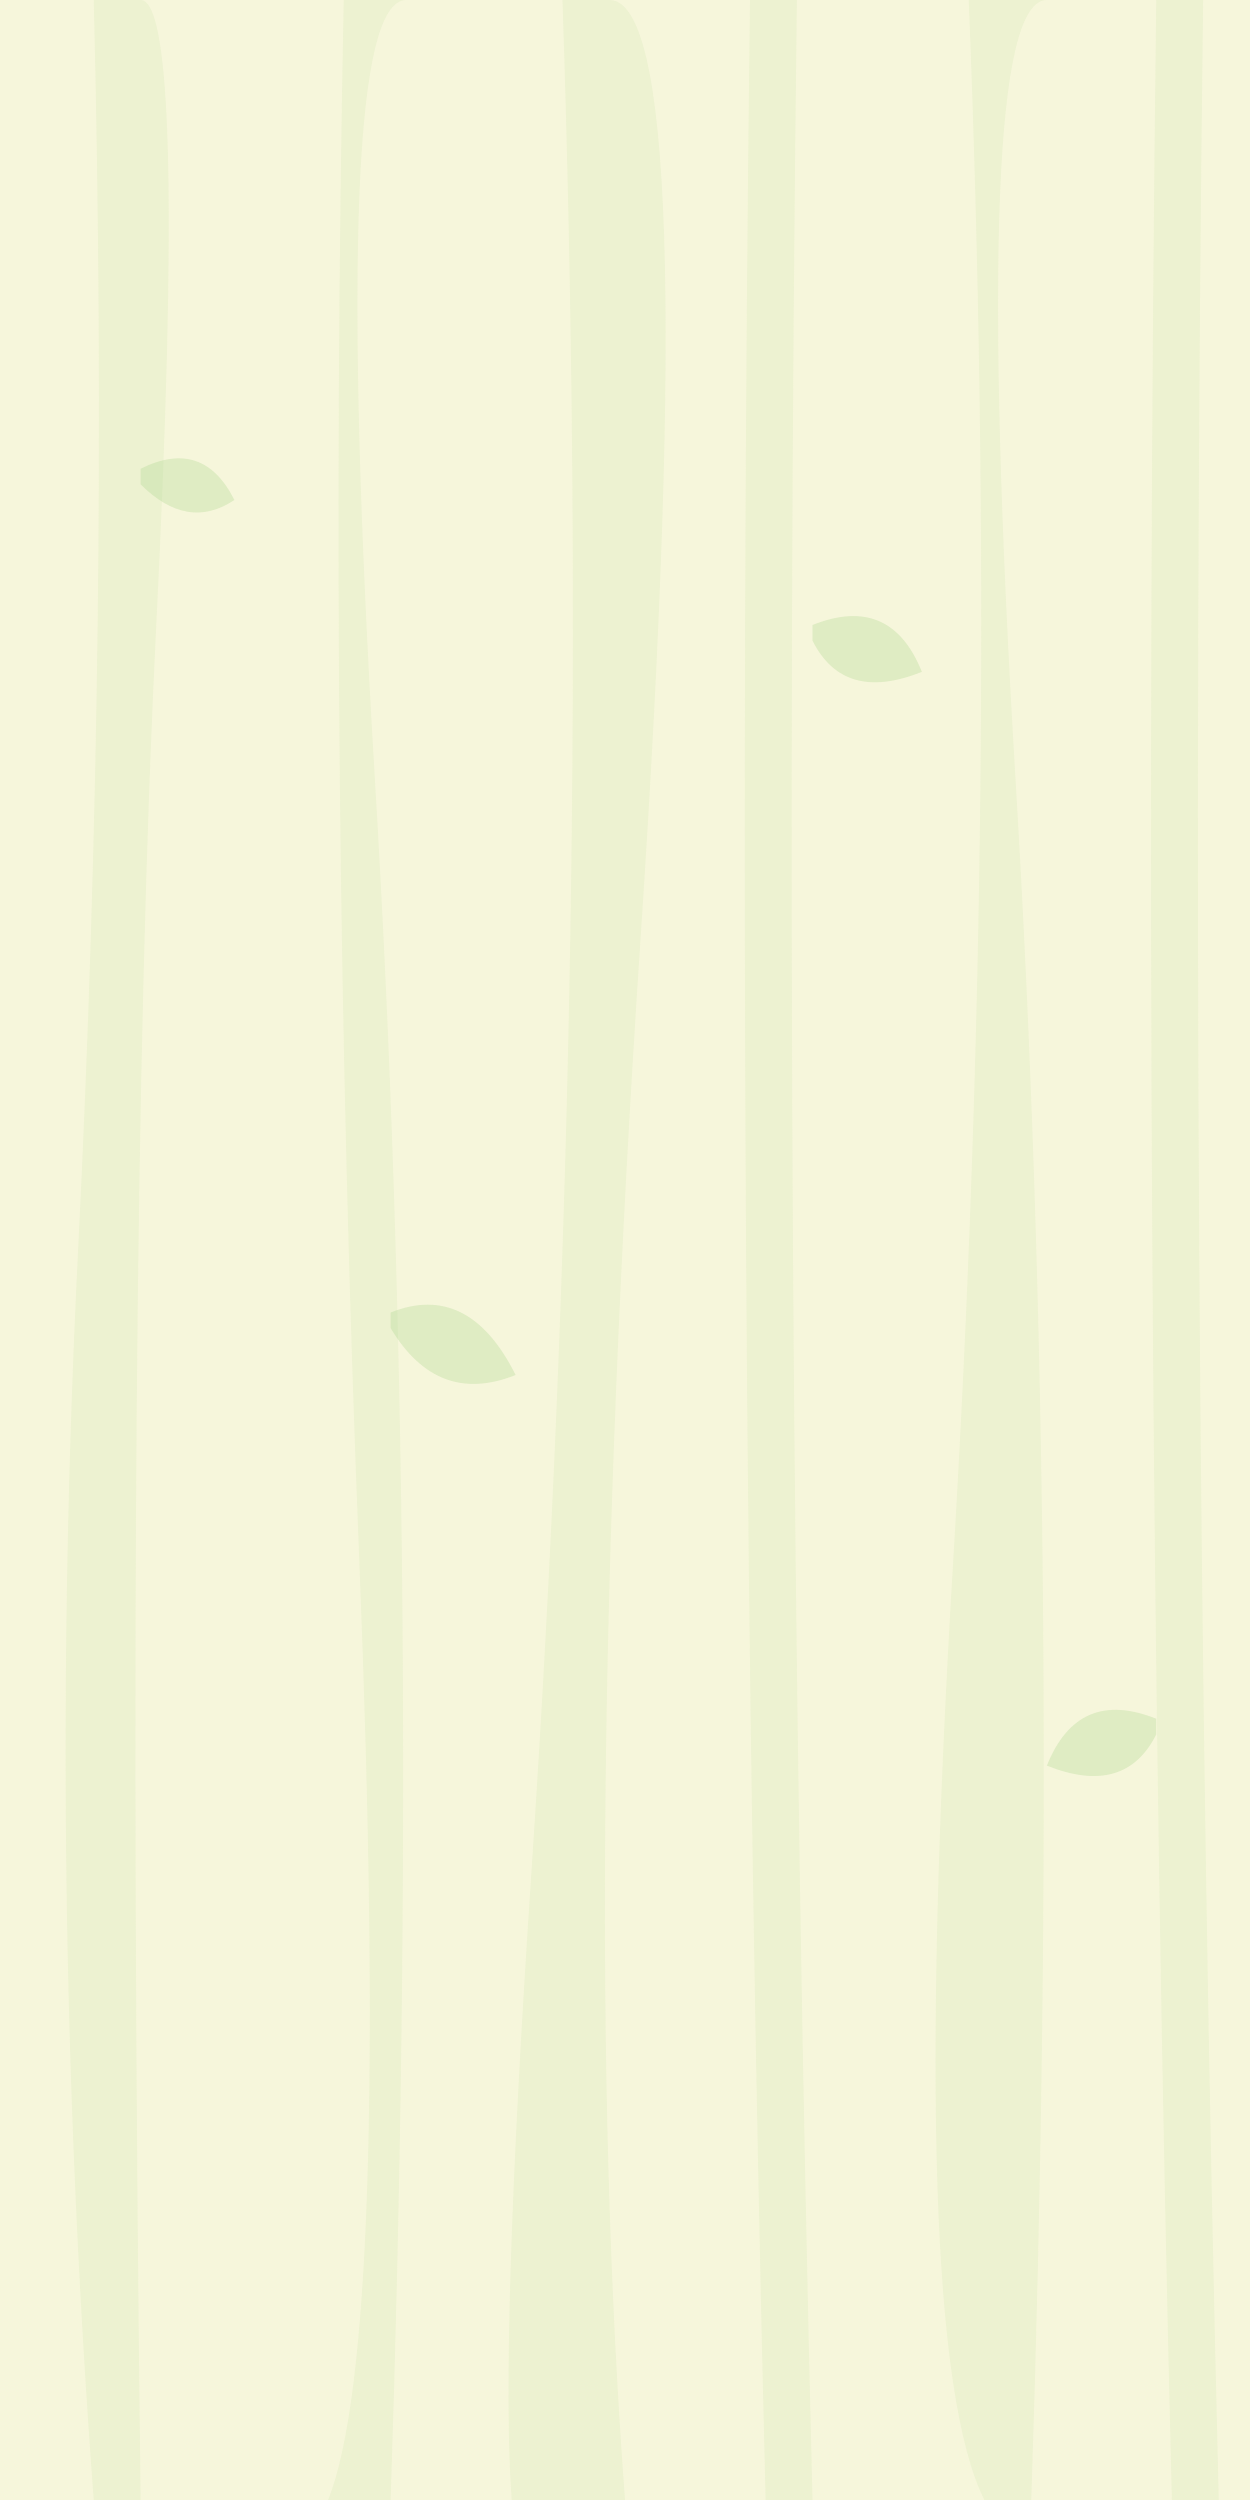
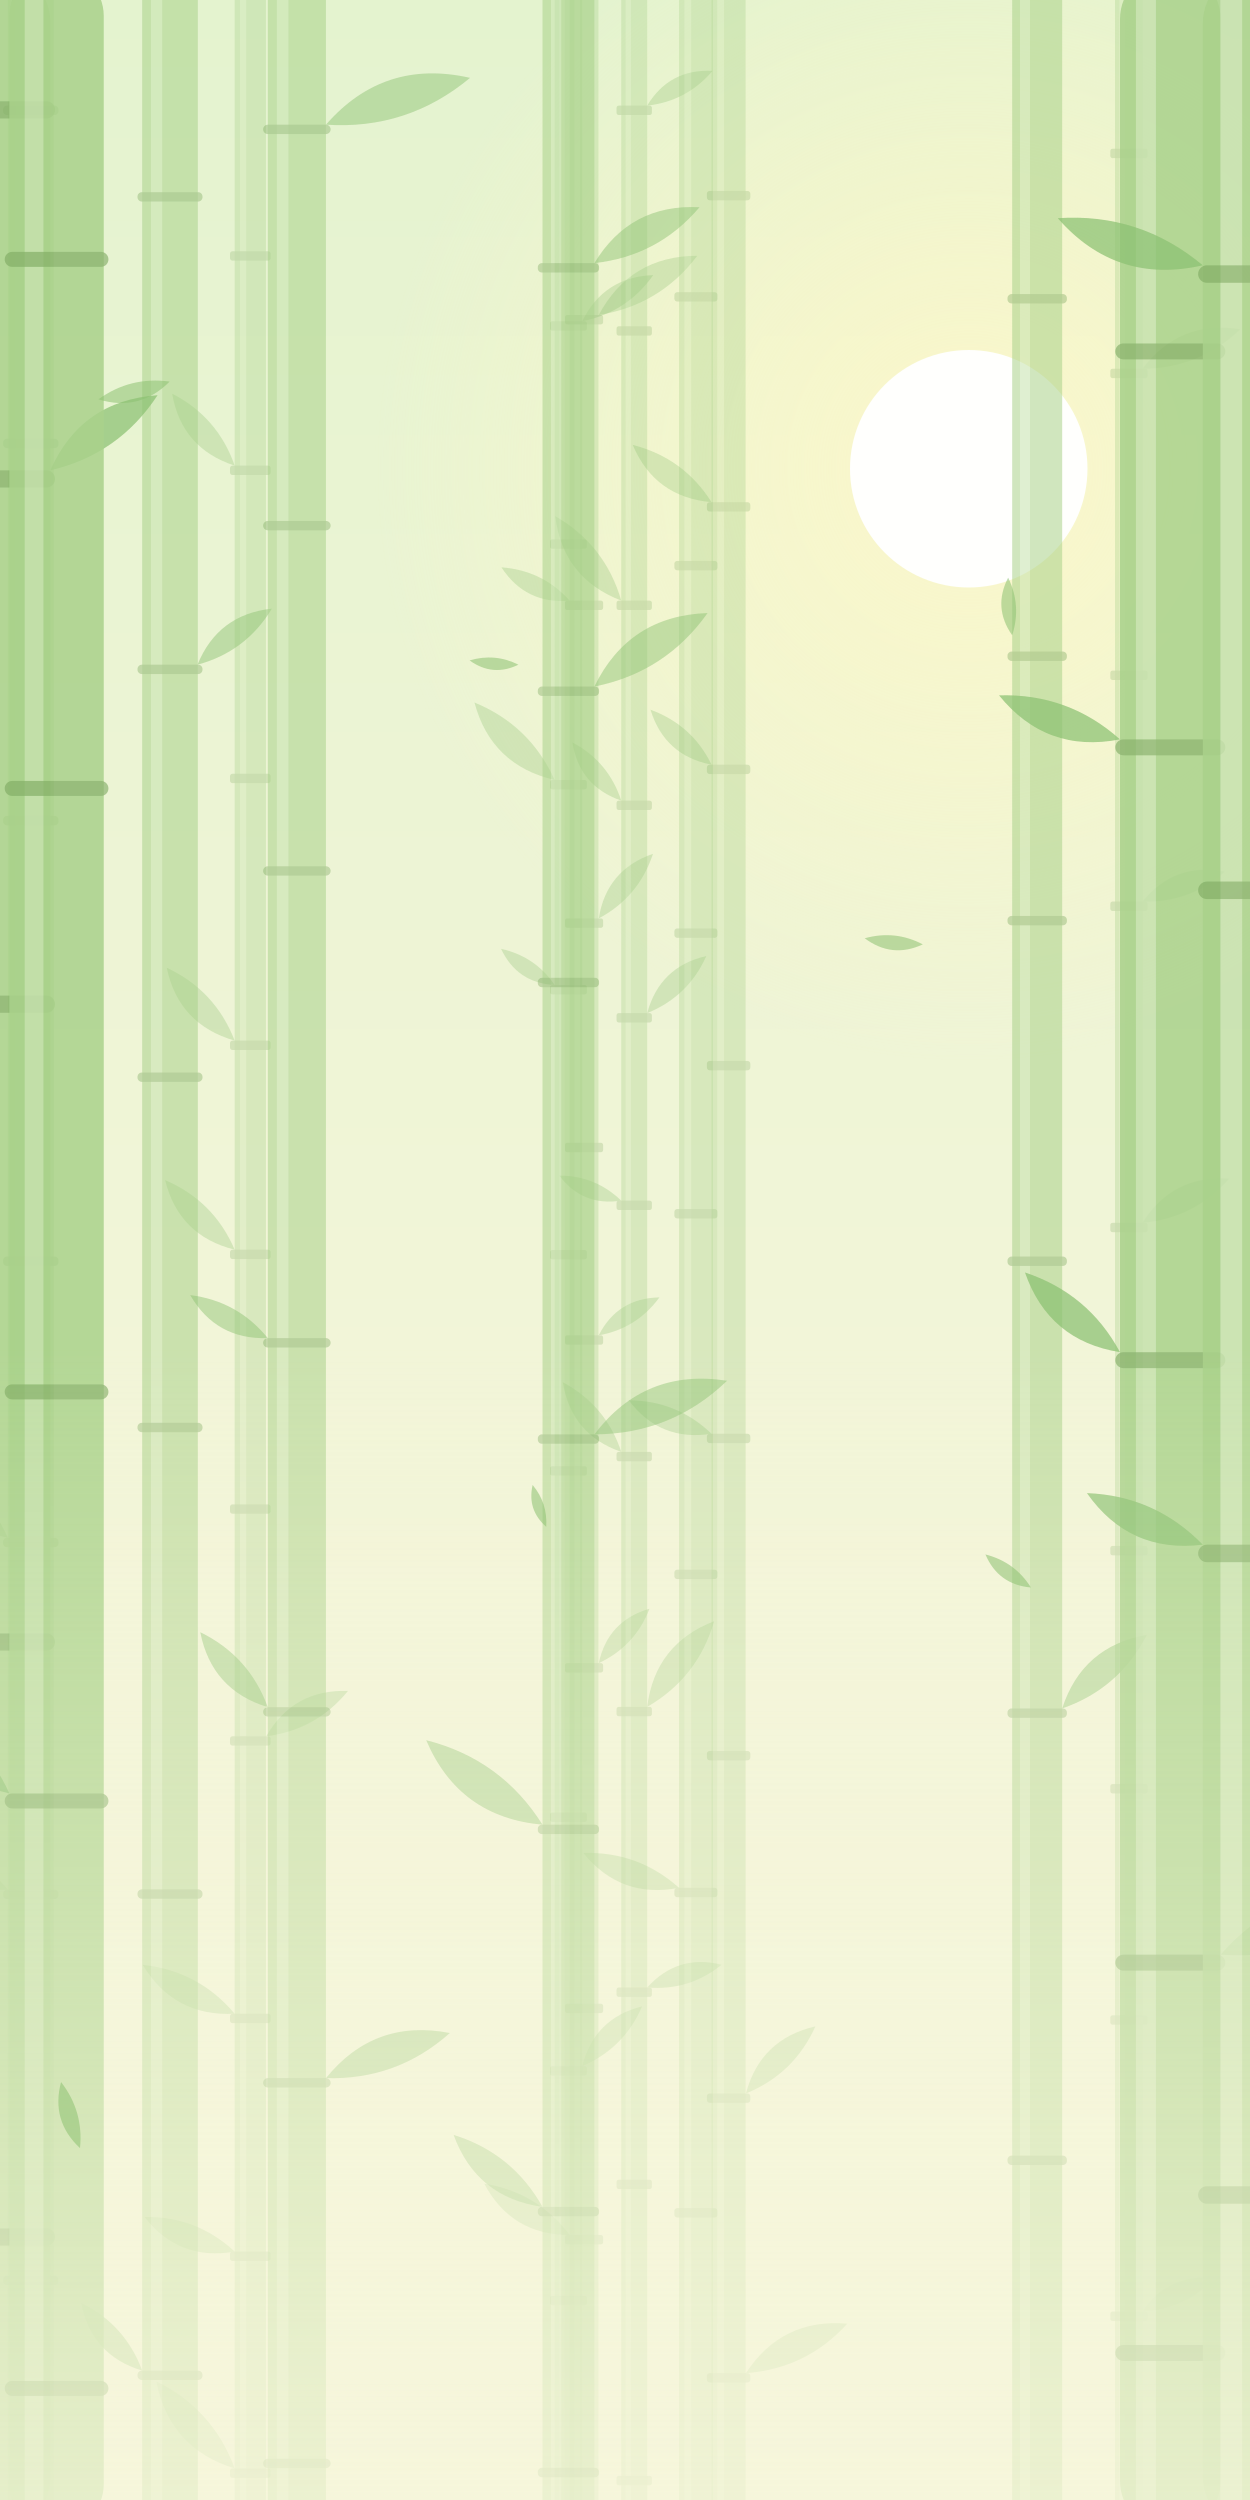
<svg xmlns="http://www.w3.org/2000/svg" viewBox="0 0 400 800">
-   <path d="M0,0h400v800h-400z" fill="#f6f6db" />
-   <path d="M30,0 Q35,200 25,400 T30,800 L45,800 Q40,400 50,200 T45,0 Z" fill="#d5e7b8" fill-opacity="0.3" />
-   <path d="M45,150 Q65,140 75,160 Q60,170 45,155 Z" fill="#a7d489" fill-opacity="0.3" />
-   <path d="M110,0 Q105,250 115,500 T105,800 L125,800 Q135,500 120,250 T130,0 Z" fill="#d5e7b8" fill-opacity="0.3" />
-   <path d="M125,420 Q150,410 165,440 Q140,450 125,425 Z" fill="#a7d489" fill-opacity="0.3" />
-   <path d="M180,0 Q190,300 170,600 T185,800 L200,800 Q185,600 205,300 T195,0 Z" fill="#d5e7b8" fill-opacity="0.3" />
-   <path d="M240,0 Q235,400 245,800 L260,800 Q250,400 255,0 Z" fill="#d5e7b8" fill-opacity="0.3" />
-   <path d="M260,200 Q285,190 295,215 Q270,225 260,205 Z" fill="#a7d489" fill-opacity="0.3" />
-   <path d="M310,0 Q320,250 305,500 T315,800 L330,800 Q340,500 325,250 T335,0 Z" fill="#d5e7b8" fill-opacity="0.3" />
-   <path d="M370,0 Q365,400 375,800 L390,800 Q380,400 385,0 Z" fill="#d5e7b8" fill-opacity="0.3" />
-   <path d="M370,550 Q345,540 335,565 Q360,575 370,555 Z" fill="#a7d489" fill-opacity="0.3" />
+   <defs>
+     <linearGradient id="sky" x1="0" y1="0" x2="0" y2="1">
+       <stop offset="0" stop-color="#E4F3CF" stop-opacity="1" />
+       <stop offset="0.55" stop-color="#F2F5D8" stop-opacity="1" />
+       <stop offset="1" stop-color="#F6F6DB" stop-opacity="1" />
+     </linearGradient>
+     <radialGradient id="glow">
+       <stop offset="0" stop-color="#FFF8C9" stop-opacity="0.85" />
+       <stop offset="1" stop-color="#FFF8C9" stop-opacity="0.0" />
+     </radialGradient>
+     <radialGradient id="ff">
+       <stop offset="0" stop-color="#F4F7B0" stop-opacity="0.9" />
+       <stop offset="1" stop-color="#F4F7B0" stop-opacity="0.0" />
+     </radialGradient>
+     <linearGradient id="mist" x1="0" y1="0" x2="0" y2="1">
+       <stop offset="0" stop-color="#F6F6DB" stop-opacity="0" />
+       <stop offset="1" stop-color="#F6F6DB" stop-opacity="0.75" />
+     </linearGradient>
+   </defs>
+   <rect width="400" height="800" fill="url(#sky)" />
+   <circle cx="310" cy="150" r="190" fill="url(#glow)" />
+   <circle cx="310" cy="150" r="38.0" fill="#FFFFFF" fill-opacity="0.95" />
+   <g opacity="0.35">
+     <rect x="75.1" y="-10" width="10.0" height="820" rx="5.0" fill="#A9D18B" />
+     <rect x="76.8" y="-10" width="2.0" height="820" rx="1.0" fill="#E8F5D8" fill-opacity="0.45" />
+     <rect x="73.6" y="80.4" width="13.0" height="3.0" rx="0.8" fill="#7DA860" fill-opacity="0.7" />
+     <rect x="73.6" y="149.0" width="13.0" height="3.0" rx="0.8" fill="#7DA860" fill-opacity="0.7" />
+     <path transform="translate(75.1 149.0) rotate(229)" d="M0,0 Q15.3,-9.2 30.5,0 Q15.3,6.1 0,0Z" fill="#8CC172" fill-opacity="0.85" />
+     <rect x="73.6" y="247.6" width="13.0" height="3.0" rx="0.8" fill="#7DA860" fill-opacity="0.7" />
+     <rect x="73.6" y="333.0" width="13.0" height="3.0" rx="0.8" fill="#7DA860" fill-opacity="0.7" />
+     <path transform="translate(75.1 333.0) rotate(227)" d="M0,0 Q16.0,-9.6 31.9,0 Q16.0,6.4 0,0Z" fill="#8CC172" fill-opacity="0.85" />
+     <rect x="73.6" y="399.9" width="13.0" height="3.0" rx="0.8" fill="#7DA860" fill-opacity="0.7" />
+     <path transform="translate(75.1 399.9) rotate(225)" d="M0,0 Q15.8,-9.5 31.5,0 Q15.8,6.3 0,0Z" fill="#8CC172" fill-opacity="0.85" />
+     <rect x="73.6" y="481.4" width="13.0" height="3.0" rx="0.8" fill="#7DA860" fill-opacity="0.7" />
+     <rect x="73.6" y="555.6" width="13.0" height="3.0" rx="0.8" fill="#7DA860" fill-opacity="0.7" />
+     <path transform="translate(85.2 555.6) rotate(-29)" d="M0,0 Q14.9,-9.0 29.9,0 Q14.9,6.0 0,0Z" fill="#8CC172" fill-opacity="0.85" />
+     <rect x="73.6" y="644.4" width="13.0" height="3.0" rx="0.8" fill="#7DA860" fill-opacity="0.7" />
+     <path transform="translate(75.1 644.4) rotate(208)" d="M0,0 Q16.7,-10.0 33.3,0 Q16.7,6.7 0,0Z" fill="#8CC172" fill-opacity="0.85" />
+     <rect x="73.6" y="720.5" width="13.0" height="3.0" rx="0.8" fill="#7DA860" fill-opacity="0.7" />
+     <path transform="translate(75.1 720.5) rotate(201)" d="M0,0 Q15.5,-9.3 30.9,0 Q15.5,6.2 0,0Z" fill="#8CC172" fill-opacity="0.85" />
+     <rect x="73.6" y="789.9" width="13.0" height="3.0" rx="0.8" fill="#7DA860" fill-opacity="0.7" />
+     <path transform="translate(75.1 789.9) rotate(228)" d="M0,0 Q18.7,-11.2 37.5,0 Q18.7,7.5 0,0Z" fill="#8CC172" fill-opacity="0.85" />
+   </g>
+   <g opacity="0.35">
+     <rect x="177.5" y="-10" width="8.8" height="820" rx="4.4" fill="#A9D18B" />
+     <rect x="178.9" y="-10" width="1.8" height="820" rx="0.9" fill="#E8F5D8" fill-opacity="0.45" />
+     <rect x="176.0" y="102.8" width="11.8" height="3.0" rx="0.7" fill="#7DA860" fill-opacity="0.7" />
+     <path transform="translate(186.3 102.8) rotate(-33)" d="M0,0 Q13.6,-8.1 27.1,0 Q13.6,5.4 0,0Z" fill="#8CC172" fill-opacity="0.85" />
+     <rect x="176.0" y="172.6" width="11.8" height="3.0" rx="0.7" fill="#7DA860" fill-opacity="0.7" />
+     <rect x="176.0" y="249.6" width="11.8" height="3.0" rx="0.7" fill="#7DA860" fill-opacity="0.7" />
+     <path transform="translate(177.5 249.6) rotate(224)" d="M0,0 Q17.9,-10.7 35.7,0 Q17.9,7.1 0,0Z" fill="#8CC172" fill-opacity="0.85" />
+     <rect x="176.0" y="315.2" width="11.8" height="3.0" rx="0.7" fill="#7DA860" fill-opacity="0.7" />
+     <path transform="translate(177.5 315.2) rotate(214)" d="M0,0 Q10.3,-6.2 20.7,0 Q10.3,4.1 0,0Z" fill="#8CC172" fill-opacity="0.85" />
+     <rect x="176.0" y="400.0" width="11.8" height="3.0" rx="0.7" fill="#7DA860" fill-opacity="0.7" />
+     <rect x="176.0" y="469.2" width="11.8" height="3.0" rx="0.7" fill="#7DA860" fill-opacity="0.7" />
+     <rect x="176.0" y="580.0" width="11.8" height="3.0" rx="0.7" fill="#7DA860" fill-opacity="0.7" />
+     <rect x="176.0" y="661.2" width="11.8" height="3.0" rx="0.7" fill="#7DA860" fill-opacity="0.7" />
+     <path transform="translate(186.3 661.2) rotate(-45)" d="M0,0 Q13.6,-8.1 27.1,0 Q13.6,5.4 0,0Z" fill="#8CC172" fill-opacity="0.85" />
+     <rect x="176.0" y="734.7" width="11.8" height="3.0" rx="0.7" fill="#7DA860" fill-opacity="0.7" />
+   </g>
+   <g opacity="0.35">
+     <rect x="182.3" y="-10" width="9.2" height="820" rx="4.6" fill="#A9D18B" />
+     <rect x="183.8" y="-10" width="1.8" height="820" rx="0.9" fill="#E8F5D8" fill-opacity="0.45" />
+     <rect x="180.8" y="100.8" width="12.2" height="3.0" rx="0.7" fill="#7DA860" fill-opacity="0.7" />
+     <path transform="translate(191.6 100.8) rotate(-31)" d="M0,0 Q18.4,-11.0 36.8,0 Q18.4,7.4 0,0Z" fill="#8CC172" fill-opacity="0.85" />
+     <rect x="180.8" y="192.2" width="12.2" height="3.0" rx="0.7" fill="#7DA860" fill-opacity="0.7" />
+     <path transform="translate(182.3 192.2) rotate(206)" d="M0,0 Q12.1,-7.3 24.3,0 Q12.1,4.9 0,0Z" fill="#8CC172" fill-opacity="0.85" />
+     <rect x="180.8" y="293.9" width="12.2" height="3.0" rx="0.7" fill="#7DA860" fill-opacity="0.7" />
+     <path transform="translate(191.6 293.9) rotate(-50)" d="M0,0 Q13.5,-8.1 27.0,0 Q13.5,5.4 0,0Z" fill="#8CC172" fill-opacity="0.85" />
+     <rect x="180.8" y="365.7" width="12.2" height="3.0" rx="0.7" fill="#7DA860" fill-opacity="0.7" />
+     <rect x="180.8" y="427.3" width="12.2" height="3.0" rx="0.7" fill="#7DA860" fill-opacity="0.7" />
+     <path transform="translate(191.6 427.3) rotate(-32)" d="M0,0 Q11.4,-6.9 22.9,0 Q11.4,4.6 0,0Z" fill="#8CC172" fill-opacity="0.85" />
+     <rect x="180.8" y="532.2" width="12.2" height="3.0" rx="0.7" fill="#7DA860" fill-opacity="0.7" />
+     <path transform="translate(191.6 532.2) rotate(-47)" d="M0,0 Q11.9,-7.1 23.8,0 Q11.9,4.8 0,0Z" fill="#8CC172" fill-opacity="0.85" />
+     <rect x="180.8" y="641.2" width="12.2" height="3.0" rx="0.7" fill="#7DA860" fill-opacity="0.7" />
+     <rect x="180.8" y="715.2" width="12.2" height="3.0" rx="0.7" fill="#7DA860" fill-opacity="0.7" />
+     <path transform="translate(182.3 715.2) rotate(211)" d="M0,0 Q15.9,-9.6 31.9,0 Q15.9,6.4 0,0Z" fill="#8CC172" fill-opacity="0.85" />
+   </g>
+   <g opacity="0.35">
+     <rect x="198.8" y="-10" width="8.3" height="820" rx="4.2" fill="#A9D18B" />
+     <rect x="200.2" y="-10" width="1.7" height="820" rx="0.8" fill="#E8F5D8" fill-opacity="0.45" />
+     <rect x="197.3" y="33.8" width="11.3" height="3.0" rx="0.7" fill="#7DA860" fill-opacity="0.7" />
+     <path transform="translate(207.1 33.8) rotate(-28)" d="M0,0 Q11.8,-7.1 23.7,0 Q11.8,4.7 0,0Z" fill="#8CC172" fill-opacity="0.85" />
+     <rect x="197.3" y="104.4" width="11.3" height="3.0" rx="0.7" fill="#7DA860" fill-opacity="0.7" />
+     <rect x="197.3" y="192.2" width="11.3" height="3.0" rx="0.7" fill="#7DA860" fill-opacity="0.7" />
+     <path transform="translate(198.8 192.2) rotate(232)" d="M0,0 Q17.2,-10.3 34.3,0 Q17.2,6.9 0,0Z" fill="#8CC172" fill-opacity="0.85" />
+     <rect x="197.3" y="256.2" width="11.3" height="3.0" rx="0.7" fill="#7DA860" fill-opacity="0.7" />
+     <path transform="translate(198.8 256.2) rotate(230)" d="M0,0 Q12.2,-7.3 24.3,0 Q12.2,4.9 0,0Z" fill="#8CC172" fill-opacity="0.85" />
+     <rect x="197.3" y="324.2" width="11.3" height="3.0" rx="0.7" fill="#7DA860" fill-opacity="0.7" />
+     <path transform="translate(207.1 324.2) rotate(-44)" d="M0,0 Q13.2,-7.9 26.3,0 Q13.2,5.3 0,0Z" fill="#8CC172" fill-opacity="0.85" />
+     <rect x="197.3" y="384.2" width="11.3" height="3.0" rx="0.7" fill="#7DA860" fill-opacity="0.7" />
+     <path transform="translate(198.8 384.2) rotate(202)" d="M0,0 Q10.7,-6.4 21.4,0 Q10.7,4.3 0,0Z" fill="#8CC172" fill-opacity="0.85" />
+     <rect x="197.3" y="464.6" width="11.3" height="3.0" rx="0.7" fill="#7DA860" fill-opacity="0.7" />
+     <path transform="translate(198.8 464.6) rotate(230)" d="M0,0 Q14.5,-8.7 29.1,0 Q14.5,5.8 0,0Z" fill="#8CC172" fill-opacity="0.85" />
+     <rect x="197.3" y="546.2" width="11.3" height="3.0" rx="0.7" fill="#7DA860" fill-opacity="0.7" />
+     <path transform="translate(207.1 546.2) rotate(-52)" d="M0,0 Q17.4,-10.4 34.8,0 Q17.4,7.0 0,0Z" fill="#8CC172" fill-opacity="0.85" />
+     <rect x="197.3" y="636.0" width="11.3" height="3.0" rx="0.7" fill="#7DA860" fill-opacity="0.7" />
+     <path transform="translate(207.1 636.0) rotate(-17)" d="M0,0 Q12.5,-7.5 24.9,0 Q12.5,5.0 0,0Z" fill="#8CC172" fill-opacity="0.85" />
+     <rect x="197.3" y="697.5" width="11.3" height="3.0" rx="0.7" fill="#7DA860" fill-opacity="0.7" />
+     <rect x="197.3" y="792.3" width="11.3" height="3.0" rx="0.7" fill="#7DA860" fill-opacity="0.7" />
+   </g>
+   <g opacity="0.35">
+     <rect x="217.3" y="-10" width="10.8" height="820" rx="5.4" fill="#A9D18B" />
+     <rect x="219.0" y="-10" width="2.2" height="820" rx="1.1" fill="#E8F5D8" fill-opacity="0.45" />
+     <rect x="215.8" y="93.5" width="13.8" height="3.0" rx="0.9" fill="#7DA860" fill-opacity="0.7" />
+     <rect x="215.8" y="179.5" width="13.8" height="3.0" rx="0.9" fill="#7DA860" fill-opacity="0.7" />
+     <rect x="215.8" y="297.1" width="13.8" height="3.0" rx="0.9" fill="#7DA860" fill-opacity="0.7" />
+     <rect x="215.8" y="386.9" width="13.8" height="3.0" rx="0.9" fill="#7DA860" fill-opacity="0.7" />
+     <rect x="215.8" y="502.3" width="13.8" height="3.0" rx="0.9" fill="#7DA860" fill-opacity="0.7" />
+     <rect x="215.8" y="604.1" width="13.8" height="3.0" rx="0.9" fill="#7DA860" fill-opacity="0.7" />
+     <path transform="translate(217.3 604.1) rotate(200)" d="M0,0 Q16.3,-9.8 32.6,0 Q16.3,6.5 0,0Z" fill="#8CC172" fill-opacity="0.85" />
+     <rect x="215.8" y="706.6" width="13.8" height="3.0" rx="0.9" fill="#7DA860" fill-opacity="0.7" />
+   </g>
+   <g opacity="0.35">
+     <rect x="227.7" y="-10" width="10.9" height="820" rx="5.5" fill="#A9D18B" />
+     <rect x="229.5" y="-10" width="2.2" height="820" rx="1.1" fill="#E8F5D8" fill-opacity="0.45" />
+     <rect x="226.2" y="61.1" width="13.9" height="3.0" rx="0.9" fill="#7DA860" fill-opacity="0.7" />
+     <rect x="226.2" y="160.7" width="13.9" height="3.0" rx="0.9" fill="#7DA860" fill-opacity="0.7" />
+     <path transform="translate(227.7 160.7) rotate(216)" d="M0,0 Q15.6,-9.4 31.2,0 Q15.6,6.2 0,0Z" fill="#8CC172" fill-opacity="0.85" />
+     <rect x="226.2" y="244.7" width="13.9" height="3.0" rx="0.9" fill="#7DA860" fill-opacity="0.7" />
+     <path transform="translate(227.7 244.7) rotate(222)" d="M0,0 Q13.1,-7.9 26.3,0 Q13.1,5.3 0,0Z" fill="#8CC172" fill-opacity="0.85" />
+     <rect x="226.2" y="339.5" width="13.9" height="3.0" rx="0.9" fill="#7DA860" fill-opacity="0.7" />
+     <rect x="226.2" y="458.8" width="13.9" height="3.0" rx="0.9" fill="#7DA860" fill-opacity="0.7" />
+     <path transform="translate(227.7 458.8) rotate(202)" d="M0,0 Q14.3,-8.6 28.6,0 Q14.3,5.7 0,0Z" fill="#8CC172" fill-opacity="0.85" />
+     <rect x="226.2" y="560.3" width="13.9" height="3.0" rx="0.9" fill="#7DA860" fill-opacity="0.7" />
+     <rect x="226.2" y="669.9" width="13.9" height="3.0" rx="0.9" fill="#7DA860" fill-opacity="0.7" />
+     <path transform="translate(238.7 669.9) rotate(-44)" d="M0,0 Q15.4,-9.3 30.9,0 Q15.4,6.2 0,0Z" fill="#8CC172" fill-opacity="0.85" />
+     <rect x="226.2" y="759.4" width="13.9" height="3.0" rx="0.9" fill="#7DA860" fill-opacity="0.7" />
+     <path transform="translate(238.7 759.4) rotate(-26)" d="M0,0 Q18.1,-10.8 36.1,0 Q18.1,7.2 0,0Z" fill="#8CC172" fill-opacity="0.85" />
+   </g>
+   <g opacity="0.35">
+     <rect x="356.8" y="-10" width="8.9" height="820" rx="4.4" fill="#A9D18B" />
+     <rect x="358.2" y="-10" width="1.8" height="820" rx="0.9" fill="#E8F5D8" fill-opacity="0.45" />
+     <rect x="355.3" y="47.6" width="11.9" height="3.0" rx="0.7" fill="#7DA860" fill-opacity="0.7" />
+     <rect x="355.3" y="118.0" width="11.9" height="3.0" rx="0.7" fill="#7DA860" fill-opacity="0.7" />
+     <path transform="translate(365.6 118.0) rotate(-22)" d="M0,0 Q16.9,-10.1 33.7,0 Q16.9,6.7 0,0Z" fill="#8CC172" fill-opacity="0.85" />
+     <rect x="355.3" y="214.6" width="11.9" height="3.0" rx="0.7" fill="#7DA860" fill-opacity="0.7" />
+     <rect x="355.3" y="288.5" width="11.9" height="3.0" rx="0.7" fill="#7DA860" fill-opacity="0.7" />
+     <path transform="translate(365.6 288.5) rotate(-20)" d="M0,0 Q14.0,-8.4 28.0,0 Q14.0,5.6 0,0Z" fill="#8CC172" fill-opacity="0.85" />
+     <rect x="355.3" y="391.3" width="11.9" height="3.0" rx="0.7" fill="#7DA860" fill-opacity="0.7" />
+     <path transform="translate(365.6 391.3) rotate(-27)" d="M0,0 Q15.6,-9.3 31.1,0 Q15.6,6.2 0,0Z" fill="#8CC172" fill-opacity="0.85" />
+     <rect x="355.3" y="494.7" width="11.9" height="3.0" rx="0.7" fill="#7DA860" fill-opacity="0.7" />
+     <rect x="355.3" y="570.9" width="11.9" height="3.0" rx="0.7" fill="#7DA860" fill-opacity="0.7" />
+     <rect x="355.3" y="644.9" width="11.9" height="3.0" rx="0.7" fill="#7DA860" fill-opacity="0.7" />
+     <rect x="355.3" y="739.7" width="11.9" height="3.0" rx="0.7" fill="#7DA860" fill-opacity="0.7" />
+     <path transform="translate(365.6 739.7) rotate(-25)" d="M0,0 Q12.7,-7.6 25.4,0 Q12.7,5.1 0,0Z" fill="#8CC172" fill-opacity="0.85" />
+   </g>
+   <g opacity="0.55">
+     <rect x="2.5" y="-10" width="14.7" height="820" rx="7.4" fill="#A9D18B" />
+     <rect x="4.9" y="-10" width="2.9" height="820" rx="1.5" fill="#E8F5D8" fill-opacity="0.45" />
+     <rect x="1.0" y="33.8" width="17.7" height="3.0" rx="1.2" fill="#7DA860" fill-opacity="0.7" />
+     <rect x="1.0" y="140.4" width="17.7" height="3.0" rx="1.2" fill="#7DA860" fill-opacity="0.7" />
+     <rect x="1.0" y="261.1" width="17.7" height="3.0" rx="1.2" fill="#7DA860" fill-opacity="0.7" />
+     <rect x="1.0" y="402.1" width="17.7" height="3.0" rx="1.2" fill="#7DA860" fill-opacity="0.7" />
+     <rect x="1.0" y="492.1" width="17.7" height="3.0" rx="1.2" fill="#7DA860" fill-opacity="0.7" />
+     <path transform="translate(2.5 492.1) rotate(224)" d="M0,0 Q19.5,-11.7 38.9,0 Q19.5,7.8 0,0Z" fill="#8CC172" fill-opacity="0.85" />
+     <rect x="1.0" y="604.7" width="17.7" height="3.0" rx="1.2" fill="#7DA860" fill-opacity="0.7" />
+     <path transform="translate(2.5 604.7) rotate(209)" d="M0,0 Q15.2,-9.1 30.4,0 Q15.2,6.1 0,0Z" fill="#8CC172" fill-opacity="0.85" />
+     <rect x="1.0" y="728.2" width="17.7" height="3.0" rx="1.2" fill="#7DA860" fill-opacity="0.7" />
+   </g>
+   <g opacity="0.55">
+     <rect x="45.5" y="-10" width="17.8" height="820" rx="8.9" fill="#A9D18B" />
+     <rect x="48.3" y="-10" width="3.6" height="820" rx="1.8" fill="#E8F5D8" fill-opacity="0.45" />
+     <rect x="44.0" y="61.5" width="20.8" height="3.0" rx="1.4" fill="#7DA860" fill-opacity="0.7" />
+     <rect x="44.0" y="212.7" width="20.8" height="3.0" rx="1.4" fill="#7DA860" fill-opacity="0.7" />
+     <path transform="translate(63.2 212.7) rotate(-37)" d="M0,0 Q14.9,-8.9 29.8,0 Q14.9,6.0 0,0Z" fill="#8CC172" fill-opacity="0.85" />
+     <rect x="44.0" y="343.2" width="20.8" height="3.0" rx="1.4" fill="#7DA860" fill-opacity="0.7" />
+     <rect x="44.0" y="455.3" width="20.8" height="3.0" rx="1.4" fill="#7DA860" fill-opacity="0.7" />
+     <rect x="44.0" y="604.6" width="20.8" height="3.0" rx="1.4" fill="#7DA860" fill-opacity="0.7" />
+     <rect x="44.0" y="758.6" width="20.8" height="3.0" rx="1.4" fill="#7DA860" fill-opacity="0.7" />
+     <path transform="translate(45.5 758.6) rotate(228)" d="M0,0 Q14.6,-8.8 29.2,0 Q14.6,5.8 0,0Z" fill="#8CC172" fill-opacity="0.85" />
+   </g>
+   <g opacity="0.55">
+     <rect x="85.7" y="-10" width="18.6" height="820" rx="9.3" fill="#A9D18B" />
+     <rect x="88.6" y="-10" width="3.7" height="820" rx="1.9" fill="#E8F5D8" fill-opacity="0.45" />
+     <rect x="84.2" y="39.9" width="21.6" height="3.0" rx="1.5" fill="#7DA860" fill-opacity="0.7" />
+     <path transform="translate(104.3 39.9) rotate(-18)" d="M0,0 Q24.2,-14.5 48.5,0 Q24.2,9.7 0,0Z" fill="#8CC172" fill-opacity="0.85" />
+     <rect x="84.2" y="166.7" width="21.6" height="3.0" rx="1.5" fill="#7DA860" fill-opacity="0.7" />
+     <rect x="84.2" y="277.2" width="21.6" height="3.0" rx="1.5" fill="#7DA860" fill-opacity="0.7" />
+     <rect x="84.2" y="428.2" width="21.6" height="3.0" rx="1.5" fill="#7DA860" fill-opacity="0.7" />
+     <path transform="translate(85.7 428.2) rotate(209)" d="M0,0 Q14.2,-8.5 28.4,0 Q14.2,5.7 0,0Z" fill="#8CC172" fill-opacity="0.85" />
+     <rect x="84.2" y="546.3" width="21.6" height="3.0" rx="1.5" fill="#7DA860" fill-opacity="0.7" />
+     <path transform="translate(85.7 546.3) rotate(228)" d="M0,0 Q16.1,-9.7 32.3,0 Q16.1,6.5 0,0Z" fill="#8CC172" fill-opacity="0.85" />
+     <rect x="84.2" y="665.0" width="21.6" height="3.0" rx="1.5" fill="#7DA860" fill-opacity="0.7" />
+     <path transform="translate(104.3 665.0) rotate(-20)" d="M0,0 Q21.1,-12.7 42.2,0 Q21.1,8.4 0,0Z" fill="#8CC172" fill-opacity="0.85" />
+     <rect x="84.2" y="786.8" width="21.6" height="3.0" rx="1.5" fill="#7DA860" fill-opacity="0.7" />
+   </g>
+   <g opacity="0.55">
+     <rect x="173.6" y="-10" width="16.6" height="820" rx="8.3" fill="#A9D18B" />
+     <rect x="176.3" y="-10" width="3.3" height="820" rx="1.7" fill="#E8F5D8" fill-opacity="0.45" />
+     <rect x="172.1" y="84.2" width="19.6" height="3.0" rx="1.3" fill="#7DA860" fill-opacity="0.7" />
+     <path transform="translate(190.2 84.2) rotate(-28)" d="M0,0 Q19.1,-11.4 38.1,0 Q19.1,7.6 0,0Z" fill="#8CC172" fill-opacity="0.85" />
+     <rect x="172.1" y="219.7" width="19.6" height="3.0" rx="1.3" fill="#7DA860" fill-opacity="0.7" />
+     <path transform="translate(190.2 219.7) rotate(-33)" d="M0,0 Q21.6,-13.0 43.2,0 Q21.6,8.6 0,0Z" fill="#8CC172" fill-opacity="0.85" />
+     <rect x="172.1" y="312.9" width="19.6" height="3.0" rx="1.3" fill="#7DA860" fill-opacity="0.7" />
+     <rect x="172.1" y="459.0" width="19.6" height="3.0" rx="1.3" fill="#7DA860" fill-opacity="0.7" />
+     <path transform="translate(190.2 459.0) rotate(-22)" d="M0,0 Q22.9,-13.7 45.8,0 Q22.9,9.2 0,0Z" fill="#8CC172" fill-opacity="0.85" />
+     <rect x="172.1" y="583.9" width="19.6" height="3.0" rx="1.3" fill="#7DA860" fill-opacity="0.7" />
+     <path transform="translate(173.6 583.9) rotate(216)" d="M0,0 Q23.0,-13.8 46.0,0 Q23.0,9.2 0,0Z" fill="#8CC172" fill-opacity="0.85" />
+     <rect x="172.1" y="706.2" width="19.6" height="3.0" rx="1.3" fill="#7DA860" fill-opacity="0.7" />
+     <path transform="translate(173.6 706.2) rotate(219)" d="M0,0 Q18.3,-11.0 36.6,0 Q18.3,7.3 0,0Z" fill="#8CC172" fill-opacity="0.85" />
+     <rect x="172.1" y="789.7" width="19.6" height="3.0" rx="1.3" fill="#7DA860" fill-opacity="0.7" />
+   </g>
+   <g opacity="0.55">
+     <rect x="323.9" y="-10" width="16.0" height="820" rx="8.0" fill="#A9D18B" />
+     <rect x="326.4" y="-10" width="3.2" height="820" rx="1.6" fill="#E8F5D8" fill-opacity="0.45" />
+     <rect x="322.4" y="94.1" width="19.0" height="3.0" rx="1.3" fill="#7DA860" fill-opacity="0.7" />
+     <rect x="322.4" y="208.5" width="19.0" height="3.0" rx="1.3" fill="#7DA860" fill-opacity="0.7" />
+     <rect x="322.4" y="293.1" width="19.0" height="3.0" rx="1.3" fill="#7DA860" fill-opacity="0.7" />
+     <rect x="322.4" y="402.1" width="19.0" height="3.0" rx="1.3" fill="#7DA860" fill-opacity="0.7" />
+     <rect x="322.4" y="546.7" width="19.0" height="3.0" rx="1.3" fill="#7DA860" fill-opacity="0.7" />
+     <path transform="translate(339.9 546.7) rotate(-41)" d="M0,0 Q17.9,-10.8 35.9,0 Q17.9,7.2 0,0Z" fill="#8CC172" fill-opacity="0.85" />
+     <rect x="322.4" y="689.8" width="19.0" height="3.0" rx="1.3" fill="#7DA860" fill-opacity="0.7" />
+   </g>
+   <g opacity="0.85">
+     <rect x="-18.1" y="-10" width="34.2" height="820" rx="17.1" fill="#A9D18B" />
+     <rect x="-12.6" y="-10" width="6.8" height="820" rx="3.4" fill="#E8F5D8" fill-opacity="0.45" />
+     <rect x="-19.6" y="32.4" width="37.2" height="5.5" rx="2.7" fill="#7DA860" fill-opacity="0.7" />
+     <path transform="translate(-18.1 32.4) rotate(203)" d="M0,0 Q18.1,-10.9 36.2,0 Q18.1,7.2 0,0Z" fill="#8CC172" fill-opacity="0.85" />
+     <rect x="-19.6" y="150.5" width="37.2" height="5.5" rx="2.7" fill="#7DA860" fill-opacity="0.7" />
+     <path transform="translate(16.1 150.5) rotate(-35)" d="M0,0 Q20.9,-12.6 41.9,0 Q20.9,8.4 0,0Z" fill="#8CC172" fill-opacity="0.85" />
+     <rect x="-19.6" y="318.6" width="37.2" height="5.5" rx="2.7" fill="#7DA860" fill-opacity="0.7" />
+     <rect x="-19.6" y="522.7" width="37.2" height="5.5" rx="2.7" fill="#7DA860" fill-opacity="0.7" />
+     <rect x="-19.6" y="713.1" width="37.2" height="5.5" rx="2.7" fill="#7DA860" fill-opacity="0.7" />
+   </g>
+   <g opacity="0.85">
+     <rect x="3.0" y="-10" width="30.2" height="820" rx="15.1" fill="#A9D18B" />
+     <rect x="7.9" y="-10" width="6.0" height="820" rx="3.0" fill="#E8F5D8" fill-opacity="0.45" />
+     <rect x="1.5" y="80.6" width="33.2" height="4.8" rx="2.4" fill="#7DA860" fill-opacity="0.7" />
+     <rect x="1.5" y="249.9" width="33.2" height="4.8" rx="2.4" fill="#7DA860" fill-opacity="0.7" />
+     <rect x="1.5" y="443.0" width="33.2" height="4.8" rx="2.4" fill="#7DA860" fill-opacity="0.7" />
+     <rect x="1.5" y="573.9" width="33.2" height="4.8" rx="2.4" fill="#7DA860" fill-opacity="0.7" />
+     <path transform="translate(3.0 573.9) rotate(224)" d="M0,0 Q19.8,-11.9 39.5,0 Q19.8,7.9 0,0Z" fill="#8CC172" fill-opacity="0.85" />
+     <rect x="1.5" y="761.9" width="33.2" height="4.8" rx="2.4" fill="#7DA860" fill-opacity="0.7" />
+   </g>
+   <g opacity="0.85">
+     <rect x="358.4" y="-10" width="32.2" height="820" rx="16.1" fill="#A9D18B" />
+     <rect x="363.5" y="-10" width="6.4" height="820" rx="3.2" fill="#E8F5D8" fill-opacity="0.45" />
+     <rect x="356.9" y="109.9" width="35.2" height="5.1" rx="2.6" fill="#7DA860" fill-opacity="0.7" />
+     <rect x="356.9" y="236.6" width="35.2" height="5.1" rx="2.6" fill="#7DA860" fill-opacity="0.7" />
+     <path transform="translate(358.4 236.6) rotate(200)" d="M0,0 Q20.6,-12.4 41.2,0 Q20.6,8.2 0,0Z" fill="#8CC172" fill-opacity="0.85" />
+     <rect x="356.9" y="432.7" width="35.2" height="5.1" rx="2.6" fill="#7DA860" fill-opacity="0.7" />
+     <path transform="translate(358.4 432.7) rotate(220)" d="M0,0 Q19.8,-11.9 39.7,0 Q19.8,7.9 0,0Z" fill="#8CC172" fill-opacity="0.85" />
+     <rect x="356.9" y="625.5" width="35.2" height="5.1" rx="2.6" fill="#7DA860" fill-opacity="0.7" />
+     <path transform="translate(390.6 625.5) rotate(-18)" d="M0,0 Q29.2,-17.5 58.5,0 Q29.2,11.7 0,0Z" fill="#8CC172" fill-opacity="0.85" />
+     <rect x="356.9" y="750.4" width="35.2" height="5.1" rx="2.6" fill="#7DA860" fill-opacity="0.7" />
+   </g>
+   <g opacity="0.85">
+     <rect x="384.9" y="-10" width="35.0" height="820" rx="17.5" fill="#A9D18B" />
+     <rect x="390.5" y="-10" width="7.0" height="820" rx="3.5" fill="#E8F5D8" fill-opacity="0.45" />
+     <rect x="383.4" y="84.9" width="38.0" height="5.6" rx="2.8" fill="#7DA860" fill-opacity="0.7" />
+     <path transform="translate(384.9 84.9) rotate(198)" d="M0,0 Q24.4,-14.6 48.8,0 Q24.4,9.8 0,0Z" fill="#8CC172" fill-opacity="0.85" />
+     <rect x="383.4" y="282.1" width="38.0" height="5.6" rx="2.8" fill="#7DA860" fill-opacity="0.7" />
+     <rect x="383.4" y="494.3" width="38.0" height="5.6" rx="2.8" fill="#7DA860" fill-opacity="0.7" />
+     <path transform="translate(384.9 494.3) rotate(204)" d="M0,0 Q20.3,-12.2 40.6,0 Q20.3,8.1 0,0Z" fill="#8CC172" fill-opacity="0.85" />
+     <rect x="383.4" y="699.6" width="38.0" height="5.6" rx="2.8" fill="#7DA860" fill-opacity="0.7" />
+   </g>
+   <rect x="0" y="430" width="400" height="370" fill="url(#mist)" />
+   <path transform="translate(54.3 122.1) rotate(166)" d="M0,0 Q11.8,-7.1 23.5,0 Q11.8,4.7 0,0Z" fill="#8CC172" fill-opacity="0.55" />
+   <path transform="translate(295.3 302.2) rotate(186)" d="M0,0 Q9.3,-5.6 18.7,0 Q9.3,3.7 0,0Z" fill="#8CC172" fill-opacity="0.55" />
+   <path transform="translate(174.8 488.6) rotate(252)" d="M0,0 Q7.1,-4.2 14.1,0 Q7.1,2.8 0,0Z" fill="#8CC172" fill-opacity="0.55" />
+   <path transform="translate(323.9 203.3) rotate(266)" d="M0,0 Q9.3,-5.6 18.5,0 Q9.3,3.7 0,0Z" fill="#8CC172" fill-opacity="0.55" />
+   <path transform="translate(165.9 212.7) rotate(185)" d="M0,0 Q7.8,-4.7 15.7,0 Q7.8,3.1 0,0Z" fill="#8CC172" fill-opacity="0.55" />
+   <path transform="translate(25.6 687.4) rotate(254)" d="M0,0 Q11.0,-6.6 22.0,0 Q11.0,4.4 0,0Z" fill="#8CC172" fill-opacity="0.55" />
+   <path transform="translate(329.9 508.0) rotate(216)" d="M0,0 Q9.0,-5.4 18.0,0 Q9.0,3.6 0,0Z" fill="#8CC172" fill-opacity="0.55" />
</svg>
